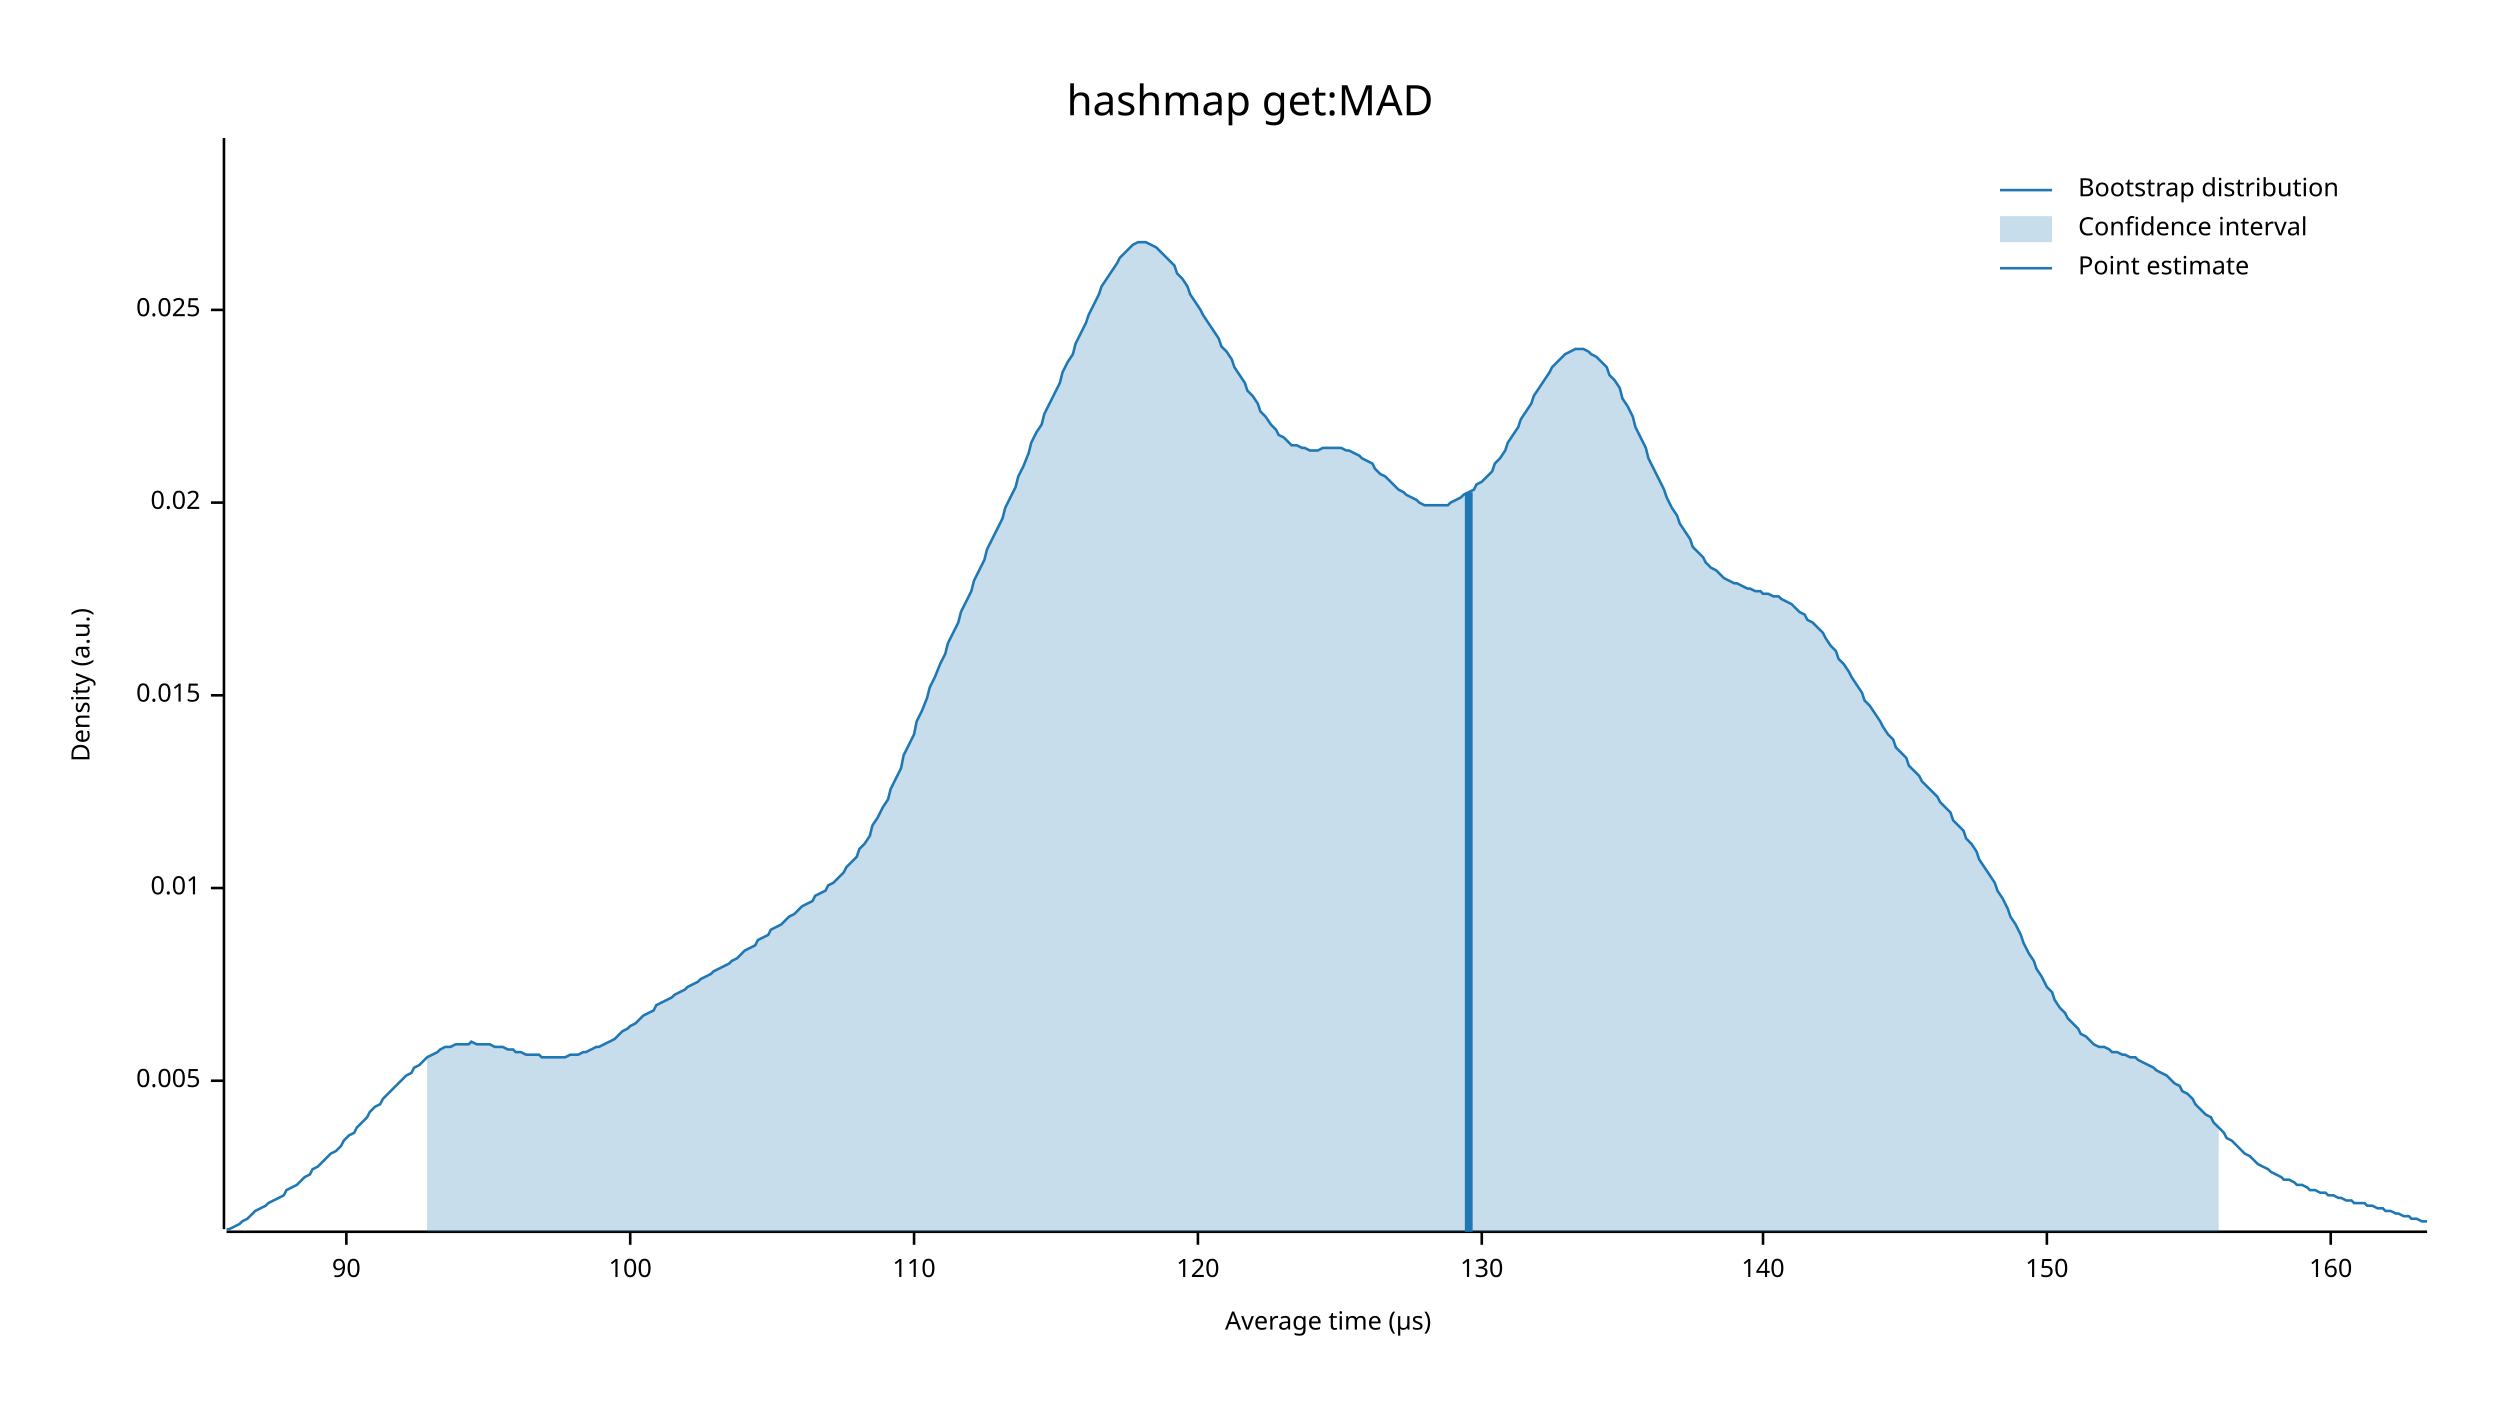
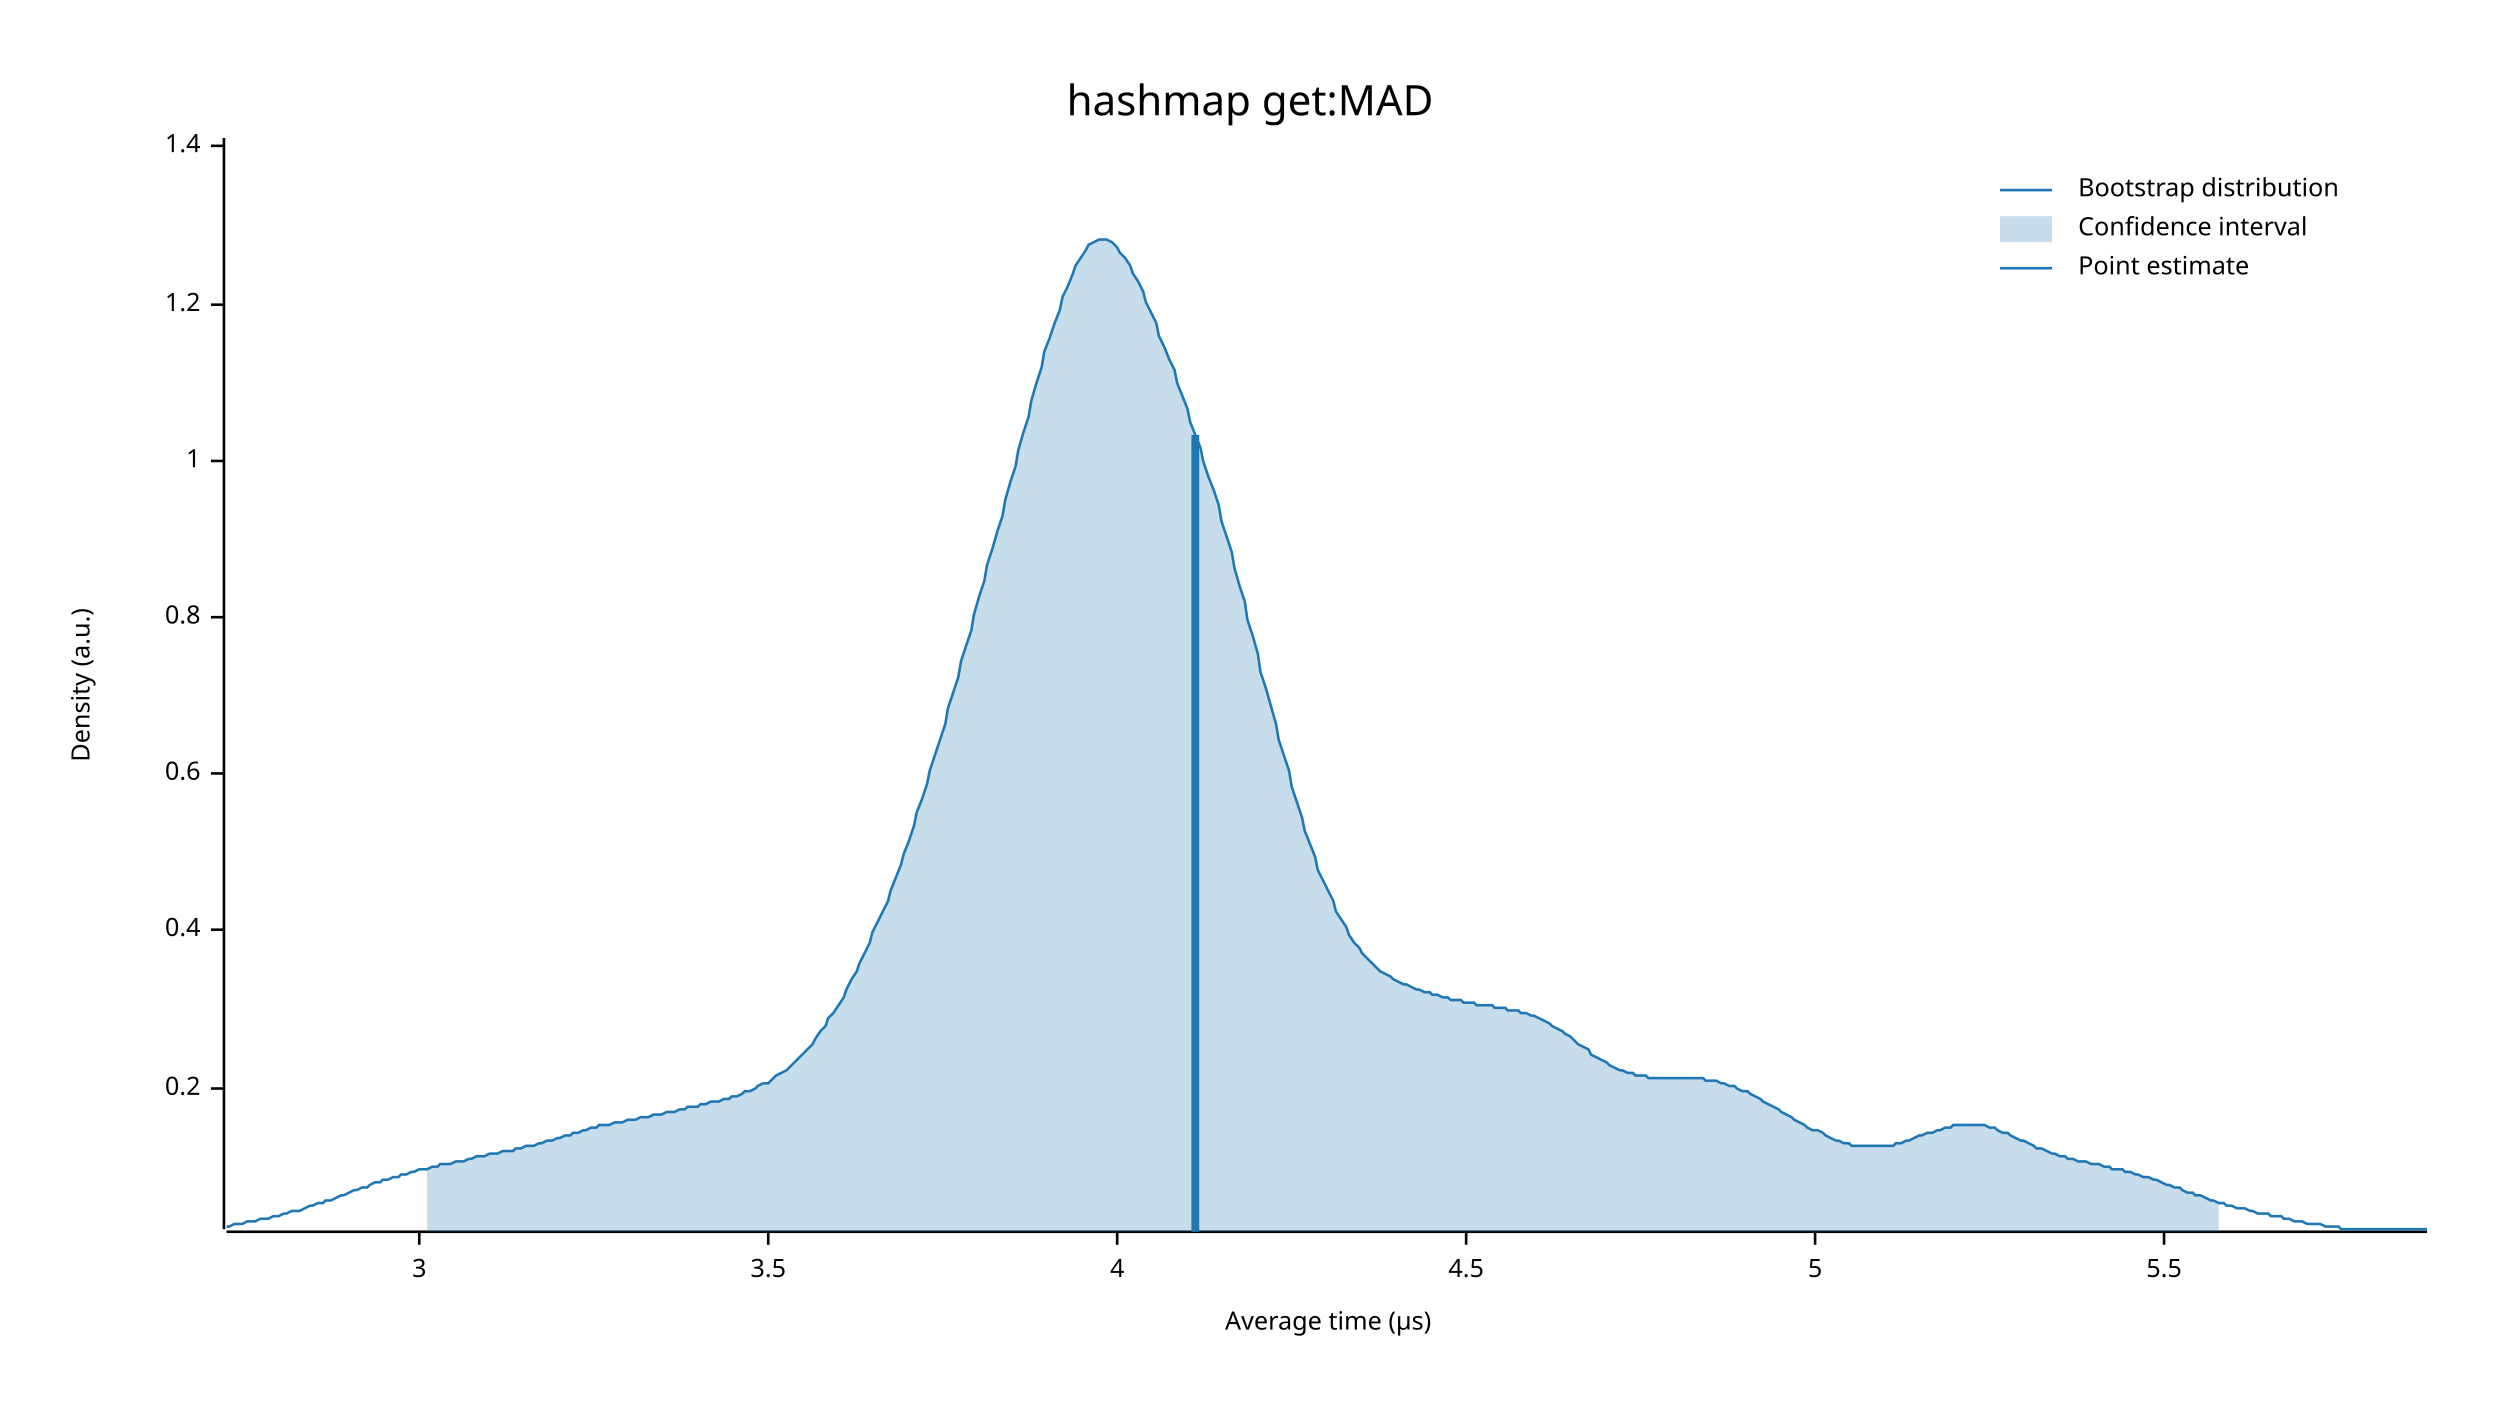
<svg xmlns="http://www.w3.org/2000/svg" width="960" height="540" viewBox="0 0 960 540">
  <text x="480" y="32" dy="0.76em" text-anchor="middle" font-family="sans-serif" font-size="16.129" opacity="1" fill="#000000">
hashmap get:MAD
</text>
  <text x="27" y="263" dy="0.76em" text-anchor="middle" font-family="sans-serif" font-size="9.677" opacity="1" fill="#000000" transform="rotate(270, 27, 263)">
Density (a.u.)
</text>
  <text x="510" y="513" dy="-0.5ex" text-anchor="middle" font-family="sans-serif" font-size="9.677" opacity="1" fill="#000000">
Average time (µs)
</text>
  <polyline fill="none" opacity="1" stroke="#000000" stroke-width="1" points="86,53 86,472 " />
-   <text x="77" y="415" dy="0.5ex" text-anchor="end" font-family="sans-serif" font-size="9.677" opacity="1" fill="#000000">
- 0.005
+   <text x="77" y="418" dy="0.5ex" text-anchor="end" font-family="sans-serif" font-size="9.677" opacity="1" fill="#000000">
+ 0.2
</text>
-   <polyline fill="none" opacity="1" stroke="#000000" stroke-width="1" points="81,415 86,415 " />
-   <text x="77" y="341" dy="0.5ex" text-anchor="end" font-family="sans-serif" font-size="9.677" opacity="1" fill="#000000">
- 0.01
+   <polyline fill="none" opacity="1" stroke="#000000" stroke-width="1" points="81,418 86,418 " />
+   <text x="77" y="357" dy="0.5ex" text-anchor="end" font-family="sans-serif" font-size="9.677" opacity="1" fill="#000000">
+ 0.4
</text>
-   <polyline fill="none" opacity="1" stroke="#000000" stroke-width="1" points="81,341 86,341 " />
-   <text x="77" y="267" dy="0.5ex" text-anchor="end" font-family="sans-serif" font-size="9.677" opacity="1" fill="#000000">
- 0.015
+   <polyline fill="none" opacity="1" stroke="#000000" stroke-width="1" points="81,357 86,357 " />
+   <text x="77" y="297" dy="0.5ex" text-anchor="end" font-family="sans-serif" font-size="9.677" opacity="1" fill="#000000">
+ 0.6
</text>
-   <polyline fill="none" opacity="1" stroke="#000000" stroke-width="1" points="81,267 86,267 " />
-   <text x="77" y="193" dy="0.5ex" text-anchor="end" font-family="sans-serif" font-size="9.677" opacity="1" fill="#000000">
- 0.02
+   <polyline fill="none" opacity="1" stroke="#000000" stroke-width="1" points="81,297 86,297 " />
+   <text x="77" y="237" dy="0.5ex" text-anchor="end" font-family="sans-serif" font-size="9.677" opacity="1" fill="#000000">
+ 0.8
</text>
-   <polyline fill="none" opacity="1" stroke="#000000" stroke-width="1" points="81,193 86,193 " />
-   <text x="77" y="119" dy="0.5ex" text-anchor="end" font-family="sans-serif" font-size="9.677" opacity="1" fill="#000000">
- 0.025
+   <polyline fill="none" opacity="1" stroke="#000000" stroke-width="1" points="81,237 86,237 " />
+   <text x="77" y="177" dy="0.5ex" text-anchor="end" font-family="sans-serif" font-size="9.677" opacity="1" fill="#000000">
+ 1
</text>
-   <polyline fill="none" opacity="1" stroke="#000000" stroke-width="1" points="81,119 86,119 " />
+   <polyline fill="none" opacity="1" stroke="#000000" stroke-width="1" points="81,177 86,177 " />
+   <text x="77" y="117" dy="0.5ex" text-anchor="end" font-family="sans-serif" font-size="9.677" opacity="1" fill="#000000">
+ 1.2
+ </text>
+   <polyline fill="none" opacity="1" stroke="#000000" stroke-width="1" points="81,117 86,117 " />
+   <text x="77" y="56" dy="0.5ex" text-anchor="end" font-family="sans-serif" font-size="9.677" opacity="1" fill="#000000">
+ 1.4
+ </text>
+   <polyline fill="none" opacity="1" stroke="#000000" stroke-width="1" points="81,56 86,56 " />
  <polyline fill="none" opacity="1" stroke="#000000" stroke-width="1" points="87,473 932,473 " />
-   <text x="133" y="483" dy="0.76em" text-anchor="middle" font-family="sans-serif" font-size="9.677" opacity="1" fill="#000000">
- 90
+   <text x="161" y="483" dy="0.76em" text-anchor="middle" font-family="sans-serif" font-size="9.677" opacity="1" fill="#000000">
+ 3
</text>
-   <polyline fill="none" opacity="1" stroke="#000000" stroke-width="1" points="133,473 133,478 " />
-   <text x="242" y="483" dy="0.76em" text-anchor="middle" font-family="sans-serif" font-size="9.677" opacity="1" fill="#000000">
- 100
+   <polyline fill="none" opacity="1" stroke="#000000" stroke-width="1" points="161,473 161,478 " />
+   <text x="295" y="483" dy="0.76em" text-anchor="middle" font-family="sans-serif" font-size="9.677" opacity="1" fill="#000000">
+ 3.5
</text>
-   <polyline fill="none" opacity="1" stroke="#000000" stroke-width="1" points="242,473 242,478 " />
-   <text x="351" y="483" dy="0.76em" text-anchor="middle" font-family="sans-serif" font-size="9.677" opacity="1" fill="#000000">
- 110
+   <polyline fill="none" opacity="1" stroke="#000000" stroke-width="1" points="295,473 295,478 " />
+   <text x="429" y="483" dy="0.76em" text-anchor="middle" font-family="sans-serif" font-size="9.677" opacity="1" fill="#000000">
+ 4
</text>
-   <polyline fill="none" opacity="1" stroke="#000000" stroke-width="1" points="351,473 351,478 " />
-   <text x="460" y="483" dy="0.76em" text-anchor="middle" font-family="sans-serif" font-size="9.677" opacity="1" fill="#000000">
- 120
+   <polyline fill="none" opacity="1" stroke="#000000" stroke-width="1" points="429,473 429,478 " />
+   <text x="563" y="483" dy="0.76em" text-anchor="middle" font-family="sans-serif" font-size="9.677" opacity="1" fill="#000000">
+ 4.5
</text>
-   <polyline fill="none" opacity="1" stroke="#000000" stroke-width="1" points="460,473 460,478 " />
-   <text x="569" y="483" dy="0.76em" text-anchor="middle" font-family="sans-serif" font-size="9.677" opacity="1" fill="#000000">
- 130
+   <polyline fill="none" opacity="1" stroke="#000000" stroke-width="1" points="563,473 563,478 " />
+   <text x="697" y="483" dy="0.76em" text-anchor="middle" font-family="sans-serif" font-size="9.677" opacity="1" fill="#000000">
+ 5
</text>
-   <polyline fill="none" opacity="1" stroke="#000000" stroke-width="1" points="569,473 569,478 " />
-   <text x="677" y="483" dy="0.76em" text-anchor="middle" font-family="sans-serif" font-size="9.677" opacity="1" fill="#000000">
- 140
+   <polyline fill="none" opacity="1" stroke="#000000" stroke-width="1" points="697,473 697,478 " />
+   <text x="831" y="483" dy="0.76em" text-anchor="middle" font-family="sans-serif" font-size="9.677" opacity="1" fill="#000000">
+ 5.5
</text>
-   <polyline fill="none" opacity="1" stroke="#000000" stroke-width="1" points="677,473 677,478 " />
-   <text x="786" y="483" dy="0.76em" text-anchor="middle" font-family="sans-serif" font-size="9.677" opacity="1" fill="#000000">
- 150
- </text>
-   <polyline fill="none" opacity="1" stroke="#000000" stroke-width="1" points="786,473 786,478 " />
-   <text x="895" y="483" dy="0.76em" text-anchor="middle" font-family="sans-serif" font-size="9.677" opacity="1" fill="#000000">
- 160
- </text>
-   <polyline fill="none" opacity="1" stroke="#000000" stroke-width="1" points="895,473 895,478 " />
-   <polyline fill="none" opacity="1" stroke="#1F78B4" stroke-width="1" points="87,472 88,472 90,471 92,470 93,469 95,468 97,466 98,465 100,464 102,463 103,462 105,461 107,460 109,459 110,457 112,456 114,455 115,454 117,452 119,451 120,449 122,448 124,446 125,445 127,443 129,442 131,440 132,438 134,436 136,435 137,433 139,431 141,429 142,427 144,425 146,424 147,422 149,420 151,418 153,416 154,415 156,413 158,412 159,410 161,409 163,407 164,406 166,405 168,404 169,403 171,402 173,402 175,401 176,401 178,401 180,401 181,400 183,401 185,401 186,401 188,401 190,402 191,402 193,402 195,403 197,403 198,404 200,404 202,405 203,405 205,405 207,405 208,406 210,406 212,406 214,406 215,406 217,406 219,405 220,405 222,405 224,404 225,404 227,403 229,402 230,402 232,401 234,400 236,399 237,398 239,396 241,395 242,394 244,393 246,391 247,390 249,389 251,388 252,386 254,385 256,384 258,383 259,382 261,381 263,380 264,379 266,378 268,377 269,376 271,375 273,374 274,373 276,372 278,371 280,370 281,369 283,368 285,366 286,365 288,364 290,363 291,361 293,360 295,359 296,357 298,356 300,355 302,353 303,352 305,351 307,349 308,348 310,347 312,346 313,344 315,343 317,342 318,340 320,339 322,337 324,335 325,333 327,331 329,329 330,326 332,324 334,321 335,317 337,314 339,310 341,307 342,303 344,299 346,295 347,290 349,286 351,282 352,277 354,273 356,268 357,264 359,260 361,255 363,251 364,247 366,243 368,239 369,235 371,231 373,227 374,223 376,219 378,215 379,211 381,207 383,203 385,199 386,195 388,191 390,187 391,183 393,179 395,174 396,170 398,166 400,163 401,159 403,155 405,151 407,147 408,143 410,139 412,136 413,132 415,128 417,124 418,121 420,117 422,113 423,110 425,107 427,104 429,101 430,99 432,97 434,95 435,94 437,93 439,93 440,93 442,94 444,95 445,96 447,98 449,100 451,102 452,105 454,107 456,110 457,113 459,116 461,119 462,121 464,124 466,127 468,130 469,133 471,135 473,138 474,141 476,144 478,147 479,150 481,152 483,155 484,158 486,160 488,163 490,165 491,167 493,168 495,170 496,171 498,171 500,172 501,172 503,173 505,173 506,173 508,172 510,172 512,172 513,172 515,172 517,173 518,173 520,174 522,175 523,176 525,177 527,178 528,180 530,182 532,183 534,185 535,186 537,188 539,189 540,190 542,191 544,192 545,193 547,194 549,194 550,194 552,194 554,194 556,194 557,193 559,192 561,191 562,190 564,189 566,188 567,186 569,185 571,183 573,181 574,178 576,176 578,173 579,170 581,167 583,164 584,161 586,158 588,155 589,152 591,149 593,146 595,143 596,141 598,139 600,137 601,136 603,135 605,134 606,134 608,134 610,135 611,136 613,137 615,139 617,141 618,144 620,146 622,149 623,153 625,156 627,160 628,164 630,168 632,172 633,176 635,180 637,184 639,188 640,191 642,195 644,198 645,201 647,204 649,207 650,210 652,212 654,214 655,216 657,218 659,219 661,221 662,222 664,223 666,224 667,224 669,225 671,226 672,226 674,227 676,227 677,228 679,228 681,229 683,229 684,230 686,231 688,232 689,233 691,235 693,236 694,238 696,239 698,241 700,243 701,245 703,248 705,250 706,253 708,255 710,258 711,260 713,263 715,266 716,269 718,271 720,274 722,277 723,279 725,282 727,284 728,287 730,289 732,291 733,294 735,296 737,298 738,300 740,302 742,304 744,306 745,308 747,310 749,312 750,315 752,317 754,319 755,322 757,324 759,327 760,330 762,333 764,336 766,339 767,342 769,345 771,349 772,352 774,355 776,359 777,362 779,366 781,369 782,372 784,375 786,379 788,381 789,384 791,387 793,389 794,391 796,393 798,395 799,397 801,398 803,400 804,401 806,402 808,402 810,403 811,404 813,404 815,405 816,405 818,406 820,406 821,407 823,408 825,409 827,410 828,411 830,412 832,413 833,414 835,416 837,417 838,419 840,420 842,422 843,424 845,426 847,428 849,429 850,431 852,433 854,435 855,437 857,438 859,440 860,441 862,443 864,444 865,445 867,447 869,448 871,449 872,450 874,451 876,452 877,453 879,453 881,454 882,455 884,455 886,456 887,457 889,457 891,458 893,458 894,459 896,459 898,460 899,460 901,461 903,461 904,462 906,462 908,462 909,463 911,463 913,464 915,464 916,465 918,465 920,466 921,466 923,467 925,467 926,468 928,468 930,469 932,469 " />
-   <polygon opacity="0.25" fill="#1F78B4" points="164,406 166,405 168,404 169,403 171,402 173,402 175,401 176,401 178,401 180,401 181,400 183,401 185,401 186,401 188,401 190,402 191,402 193,402 195,403 197,403 198,404 200,404 202,405 203,405 205,405 207,405 208,406 210,406 212,406 214,406 215,406 217,406 219,405 220,405 222,405 224,404 225,404 227,403 229,402 230,402 232,401 234,400 236,399 237,398 239,396 241,395 242,394 244,393 246,391 247,390 249,389 251,388 252,386 254,385 256,384 258,383 259,382 261,381 263,380 264,379 266,378 268,377 269,376 271,375 273,374 274,373 276,372 278,371 280,370 281,369 283,368 285,366 286,365 288,364 290,363 291,361 293,360 295,359 296,357 298,356 300,355 302,353 303,352 305,351 307,349 308,348 310,347 312,346 313,344 315,343 317,342 318,340 320,339 322,337 324,335 325,333 327,331 329,329 330,326 332,324 334,321 335,317 337,314 339,310 341,307 342,303 344,299 346,295 347,290 349,286 351,282 352,277 354,273 356,268 357,264 359,260 361,255 363,251 364,247 366,243 368,239 369,235 371,231 373,227 374,223 376,219 378,215 379,211 381,207 383,203 385,199 386,195 388,191 390,187 391,183 393,179 395,174 396,170 398,166 400,163 401,159 403,155 405,151 407,147 408,143 410,139 412,136 413,132 415,128 417,124 418,121 420,117 422,113 423,110 425,107 427,104 429,101 430,99 432,97 434,95 435,94 437,93 439,93 440,93 442,94 444,95 445,96 447,98 449,100 451,102 452,105 454,107 456,110 457,113 459,116 461,119 462,121 464,124 466,127 468,130 469,133 471,135 473,138 474,141 476,144 478,147 479,150 481,152 483,155 484,158 486,160 488,163 490,165 491,167 493,168 495,170 496,171 498,171 500,172 501,172 503,173 505,173 506,173 508,172 510,172 512,172 513,172 515,172 517,173 518,173 520,174 522,175 523,176 525,177 527,178 528,180 530,182 532,183 534,185 535,186 537,188 539,189 540,190 542,191 544,192 545,193 547,194 549,194 550,194 552,194 554,194 556,194 557,193 559,192 561,191 562,190 564,189 566,188 567,186 569,185 571,183 573,181 574,178 576,176 578,173 579,170 581,167 583,164 584,161 586,158 588,155 589,152 591,149 593,146 595,143 596,141 598,139 600,137 601,136 603,135 605,134 606,134 608,134 610,135 611,136 613,137 615,139 617,141 618,144 620,146 622,149 623,153 625,156 627,160 628,164 630,168 632,172 633,176 635,180 637,184 639,188 640,191 642,195 644,198 645,201 647,204 649,207 650,210 652,212 654,214 655,216 657,218 659,219 661,221 662,222 664,223 666,224 667,224 669,225 671,226 672,226 674,227 676,227 677,228 679,228 681,229 683,229 684,230 686,231 688,232 689,233 691,235 693,236 694,238 696,239 698,241 700,243 701,245 703,248 705,250 706,253 708,255 710,258 711,260 713,263 715,266 716,269 718,271 720,274 722,277 723,279 725,282 727,284 728,287 730,289 732,291 733,294 735,296 737,298 738,300 740,302 742,304 744,306 745,308 747,310 749,312 750,315 752,317 754,319 755,322 757,324 759,327 760,330 762,333 764,336 766,339 767,342 769,345 771,349 772,352 774,355 776,359 777,362 779,366 781,369 782,372 784,375 786,379 788,381 789,384 791,387 793,389 794,391 796,393 798,395 799,397 801,398 803,400 804,401 806,402 808,402 810,403 811,404 813,404 815,405 816,405 818,406 820,406 821,407 823,408 825,409 827,410 828,411 830,412 832,413 833,414 835,416 837,417 838,419 840,420 842,422 843,424 845,426 847,428 849,429 850,431 852,433 852,473 164,473 " />
-   <polyline fill="none" opacity="1" stroke="#1F78B4" stroke-width="3" points="564,473 564,189 " />
+   <polyline fill="none" opacity="1" stroke="#000000" stroke-width="1" points="831,473 831,478 " />
+   <polyline fill="none" opacity="1" stroke="#1F78B4" stroke-width="1" points="87,471 88,471 90,470 92,470 93,470 95,469 97,469 98,469 100,468 102,468 103,468 105,467 107,467 109,466 110,466 112,465 114,465 115,465 117,464 119,463 120,463 122,462 124,462 125,461 127,461 129,460 131,459 132,459 134,458 136,457 137,457 139,456 141,456 142,455 144,454 146,454 147,453 149,453 151,452 153,452 154,451 156,451 158,450 159,450 161,449 163,449 164,449 166,448 168,448 169,447 171,447 173,447 175,446 176,446 178,446 180,445 181,445 183,444 185,444 186,444 188,443 190,443 191,443 193,442 195,442 197,442 198,441 200,441 202,440 203,440 205,440 207,439 208,439 210,438 212,438 214,437 215,437 217,436 219,436 220,435 222,435 224,434 225,434 227,433 229,433 230,432 232,432 234,432 236,431 237,431 239,431 241,430 242,430 244,430 246,429 247,429 249,429 251,428 252,428 254,428 256,427 258,427 259,427 261,426 263,426 264,425 266,425 268,425 269,424 271,424 273,423 274,423 276,423 278,422 280,422 281,421 283,421 285,420 286,419 288,419 290,418 291,417 293,416 295,416 296,415 298,413 300,412 302,411 303,410 305,408 307,406 308,405 310,403 312,401 313,399 315,396 317,394 318,391 320,389 322,386 324,383 325,380 327,376 329,373 330,370 332,366 334,362 335,358 337,354 339,350 341,346 342,342 344,337 346,332 347,328 349,323 351,317 352,312 354,307 356,301 357,296 359,290 361,284 363,278 364,272 366,266 368,260 369,254 371,248 373,242 374,236 376,229 378,223 379,217 381,211 383,204 385,198 386,192 388,185 390,179 391,173 393,166 395,160 396,154 398,147 400,141 401,135 403,130 405,124 407,119 408,114 410,110 412,105 413,102 415,99 417,96 418,94 420,93 422,92 423,92 425,92 427,93 429,95 430,97 432,99 434,102 435,105 437,108 439,112 440,116 442,120 444,124 445,129 447,133 449,138 451,142 452,147 454,152 456,157 457,162 459,167 461,172 462,177 464,183 466,188 468,194 469,200 471,206 473,212 474,218 476,225 478,231 479,238 481,244 483,251 484,258 486,264 488,271 490,278 491,284 493,290 495,296 496,302 498,308 500,314 501,319 503,324 505,329 506,334 508,338 510,342 512,346 513,350 515,353 517,356 518,359 520,362 522,364 523,366 525,368 527,370 528,371 530,373 532,374 534,375 535,376 537,377 539,378 540,378 542,379 544,380 545,380 547,381 549,381 550,382 552,382 554,383 556,383 557,384 559,384 561,384 562,385 564,385 566,385 567,386 569,386 571,386 573,386 574,387 576,387 578,387 579,388 581,388 583,388 584,389 586,389 588,390 589,390 591,391 593,392 595,393 596,394 598,395 600,396 601,397 603,398 605,400 606,401 608,402 610,403 611,405 613,406 615,407 617,408 618,409 620,410 622,411 623,411 625,412 627,412 628,413 630,413 632,413 633,414 635,414 637,414 639,414 640,414 642,414 644,414 645,414 647,414 649,414 650,414 652,414 654,414 655,415 657,415 659,415 661,416 662,416 664,417 666,417 667,418 669,419 671,419 672,420 674,421 676,422 677,423 679,424 681,425 683,426 684,427 686,428 688,429 689,430 691,431 693,432 694,433 696,434 698,434 700,435 701,436 703,437 705,438 706,438 708,439 710,439 711,440 713,440 715,440 716,440 718,440 720,440 722,440 723,440 725,440 727,440 728,439 730,439 732,438 733,438 735,437 737,436 738,436 740,435 742,435 744,434 745,434 747,433 749,433 750,432 752,432 754,432 755,432 757,432 759,432 760,432 762,432 764,433 766,433 767,434 769,435 771,435 772,436 774,437 776,438 777,438 779,439 781,440 782,441 784,441 786,442 788,443 789,443 791,444 793,444 794,445 796,445 798,446 799,446 801,446 803,447 804,447 806,447 808,448 810,448 811,449 813,449 815,449 816,450 818,450 820,451 821,451 823,452 825,452 827,453 828,453 830,454 832,455 833,455 835,456 837,456 838,457 840,458 842,458 843,459 845,459 847,460 849,461 850,461 852,462 854,462 855,463 857,463 859,464 860,464 862,464 864,465 865,465 867,466 869,466 871,466 872,467 874,467 876,467 877,468 879,468 881,469 882,469 884,469 886,470 887,470 889,470 891,470 893,471 894,471 896,471 898,471 899,472 901,472 903,472 904,472 906,472 908,472 909,472 911,472 913,472 915,472 916,472 918,472 920,472 921,472 923,472 925,472 926,472 928,472 930,472 932,472 " />
+   <polygon opacity="0.25" fill="#1F78B4" points="164,449 166,448 168,448 169,447 171,447 173,447 175,446 176,446 178,446 180,445 181,445 183,444 185,444 186,444 188,443 190,443 191,443 193,442 195,442 197,442 198,441 200,441 202,440 203,440 205,440 207,439 208,439 210,438 212,438 214,437 215,437 217,436 219,436 220,435 222,435 224,434 225,434 227,433 229,433 230,432 232,432 234,432 236,431 237,431 239,431 241,430 242,430 244,430 246,429 247,429 249,429 251,428 252,428 254,428 256,427 258,427 259,427 261,426 263,426 264,425 266,425 268,425 269,424 271,424 273,423 274,423 276,423 278,422 280,422 281,421 283,421 285,420 286,419 288,419 290,418 291,417 293,416 295,416 296,415 298,413 300,412 302,411 303,410 305,408 307,406 308,405 310,403 312,401 313,399 315,396 317,394 318,391 320,389 322,386 324,383 325,380 327,376 329,373 330,370 332,366 334,362 335,358 337,354 339,350 341,346 342,342 344,337 346,332 347,328 349,323 351,317 352,312 354,307 356,301 357,296 359,290 361,284 363,278 364,272 366,266 368,260 369,254 371,248 373,242 374,236 376,229 378,223 379,217 381,211 383,204 385,198 386,192 388,185 390,179 391,173 393,166 395,160 396,154 398,147 400,141 401,135 403,130 405,124 407,119 408,114 410,110 412,105 413,102 415,99 417,96 418,94 420,93 422,92 423,92 425,92 427,93 429,95 430,97 432,99 434,102 435,105 437,108 439,112 440,116 442,120 444,124 445,129 447,133 449,138 451,142 452,147 454,152 456,157 457,162 459,167 461,172 462,177 464,183 466,188 468,194 469,200 471,206 473,212 474,218 476,225 478,231 479,238 481,244 483,251 484,258 486,264 488,271 490,278 491,284 493,290 495,296 496,302 498,308 500,314 501,319 503,324 505,329 506,334 508,338 510,342 512,346 513,350 515,353 517,356 518,359 520,362 522,364 523,366 525,368 527,370 528,371 530,373 532,374 534,375 535,376 537,377 539,378 540,378 542,379 544,380 545,380 547,381 549,381 550,382 552,382 554,383 556,383 557,384 559,384 561,384 562,385 564,385 566,385 567,386 569,386 571,386 573,386 574,387 576,387 578,387 579,388 581,388 583,388 584,389 586,389 588,390 589,390 591,391 593,392 595,393 596,394 598,395 600,396 601,397 603,398 605,400 606,401 608,402 610,403 611,405 613,406 615,407 617,408 618,409 620,410 622,411 623,411 625,412 627,412 628,413 630,413 632,413 633,414 635,414 637,414 639,414 640,414 642,414 644,414 645,414 647,414 649,414 650,414 652,414 654,414 655,415 657,415 659,415 661,416 662,416 664,417 666,417 667,418 669,419 671,419 672,420 674,421 676,422 677,423 679,424 681,425 683,426 684,427 686,428 688,429 689,430 691,431 693,432 694,433 696,434 698,434 700,435 701,436 703,437 705,438 706,438 708,439 710,439 711,440 713,440 715,440 716,440 718,440 720,440 722,440 723,440 725,440 727,440 728,439 730,439 732,438 733,438 735,437 737,436 738,436 740,435 742,435 744,434 745,434 747,433 749,433 750,432 752,432 754,432 755,432 757,432 759,432 760,432 762,432 764,433 766,433 767,434 769,435 771,435 772,436 774,437 776,438 777,438 779,439 781,440 782,441 784,441 786,442 788,443 789,443 791,444 793,444 794,445 796,445 798,446 799,446 801,446 803,447 804,447 806,447 808,448 810,448 811,449 813,449 815,449 816,450 818,450 820,451 821,451 823,452 825,452 827,453 828,453 830,454 832,455 833,455 835,456 837,456 838,457 840,458 842,458 843,459 845,459 847,460 849,461 850,461 852,462 852,473 164,473 " />
+   <polyline fill="none" opacity="1" stroke="#1F78B4" stroke-width="3" points="459,473 459,167 " />
  <text x="798" y="68" dy="0.76em" text-anchor="start" font-family="sans-serif" font-size="9.677" opacity="1" fill="#000000">
Bootstrap distribution
</text>
  <text x="798" y="83" dy="0.76em" text-anchor="start" font-family="sans-serif" font-size="9.677" opacity="1" fill="#000000">
Confidence interval
</text>
  <text x="798" y="98" dy="0.76em" text-anchor="start" font-family="sans-serif" font-size="9.677" opacity="1" fill="#000000">
Point estimate
</text>
  <polyline fill="none" opacity="1" stroke="#1F78B4" stroke-width="1" points="768,73 788,73 " />
  <rect x="768" y="83" width="20" height="10" opacity="0.25" fill="#1F78B4" stroke="none" />
  <polyline fill="none" opacity="1" stroke="#1F78B4" stroke-width="1" points="768,103 788,103 " />
</svg>
